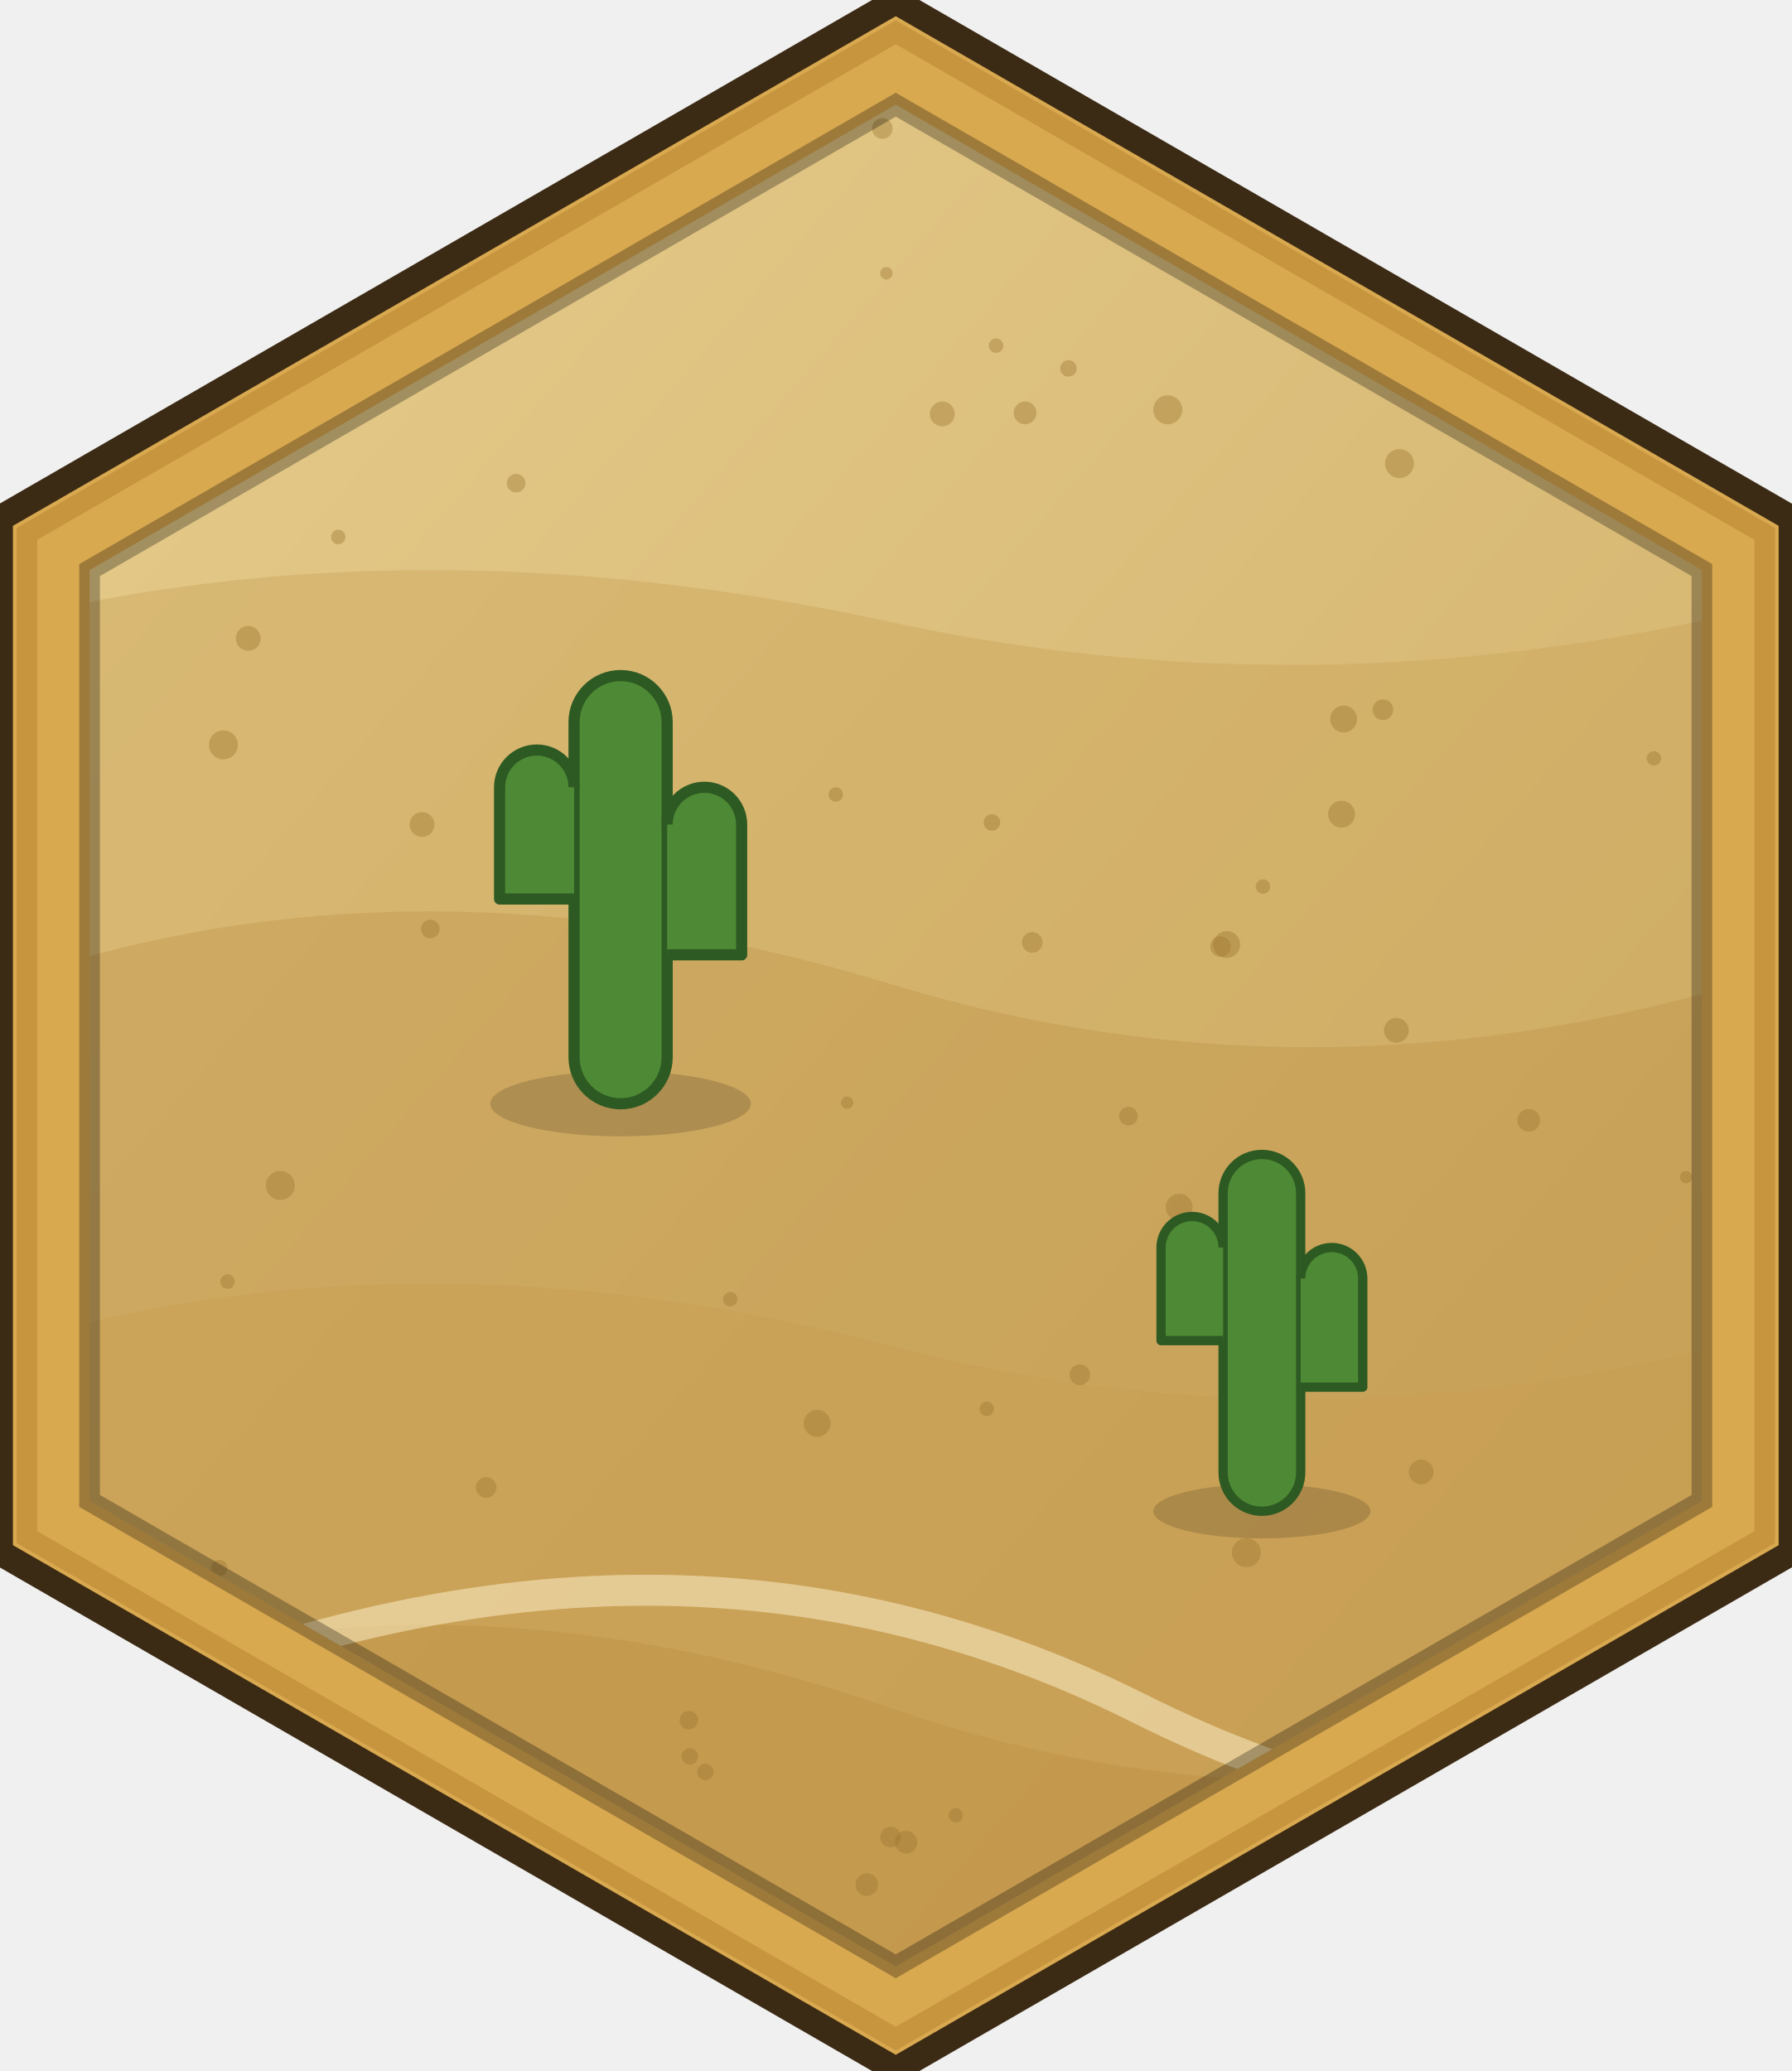
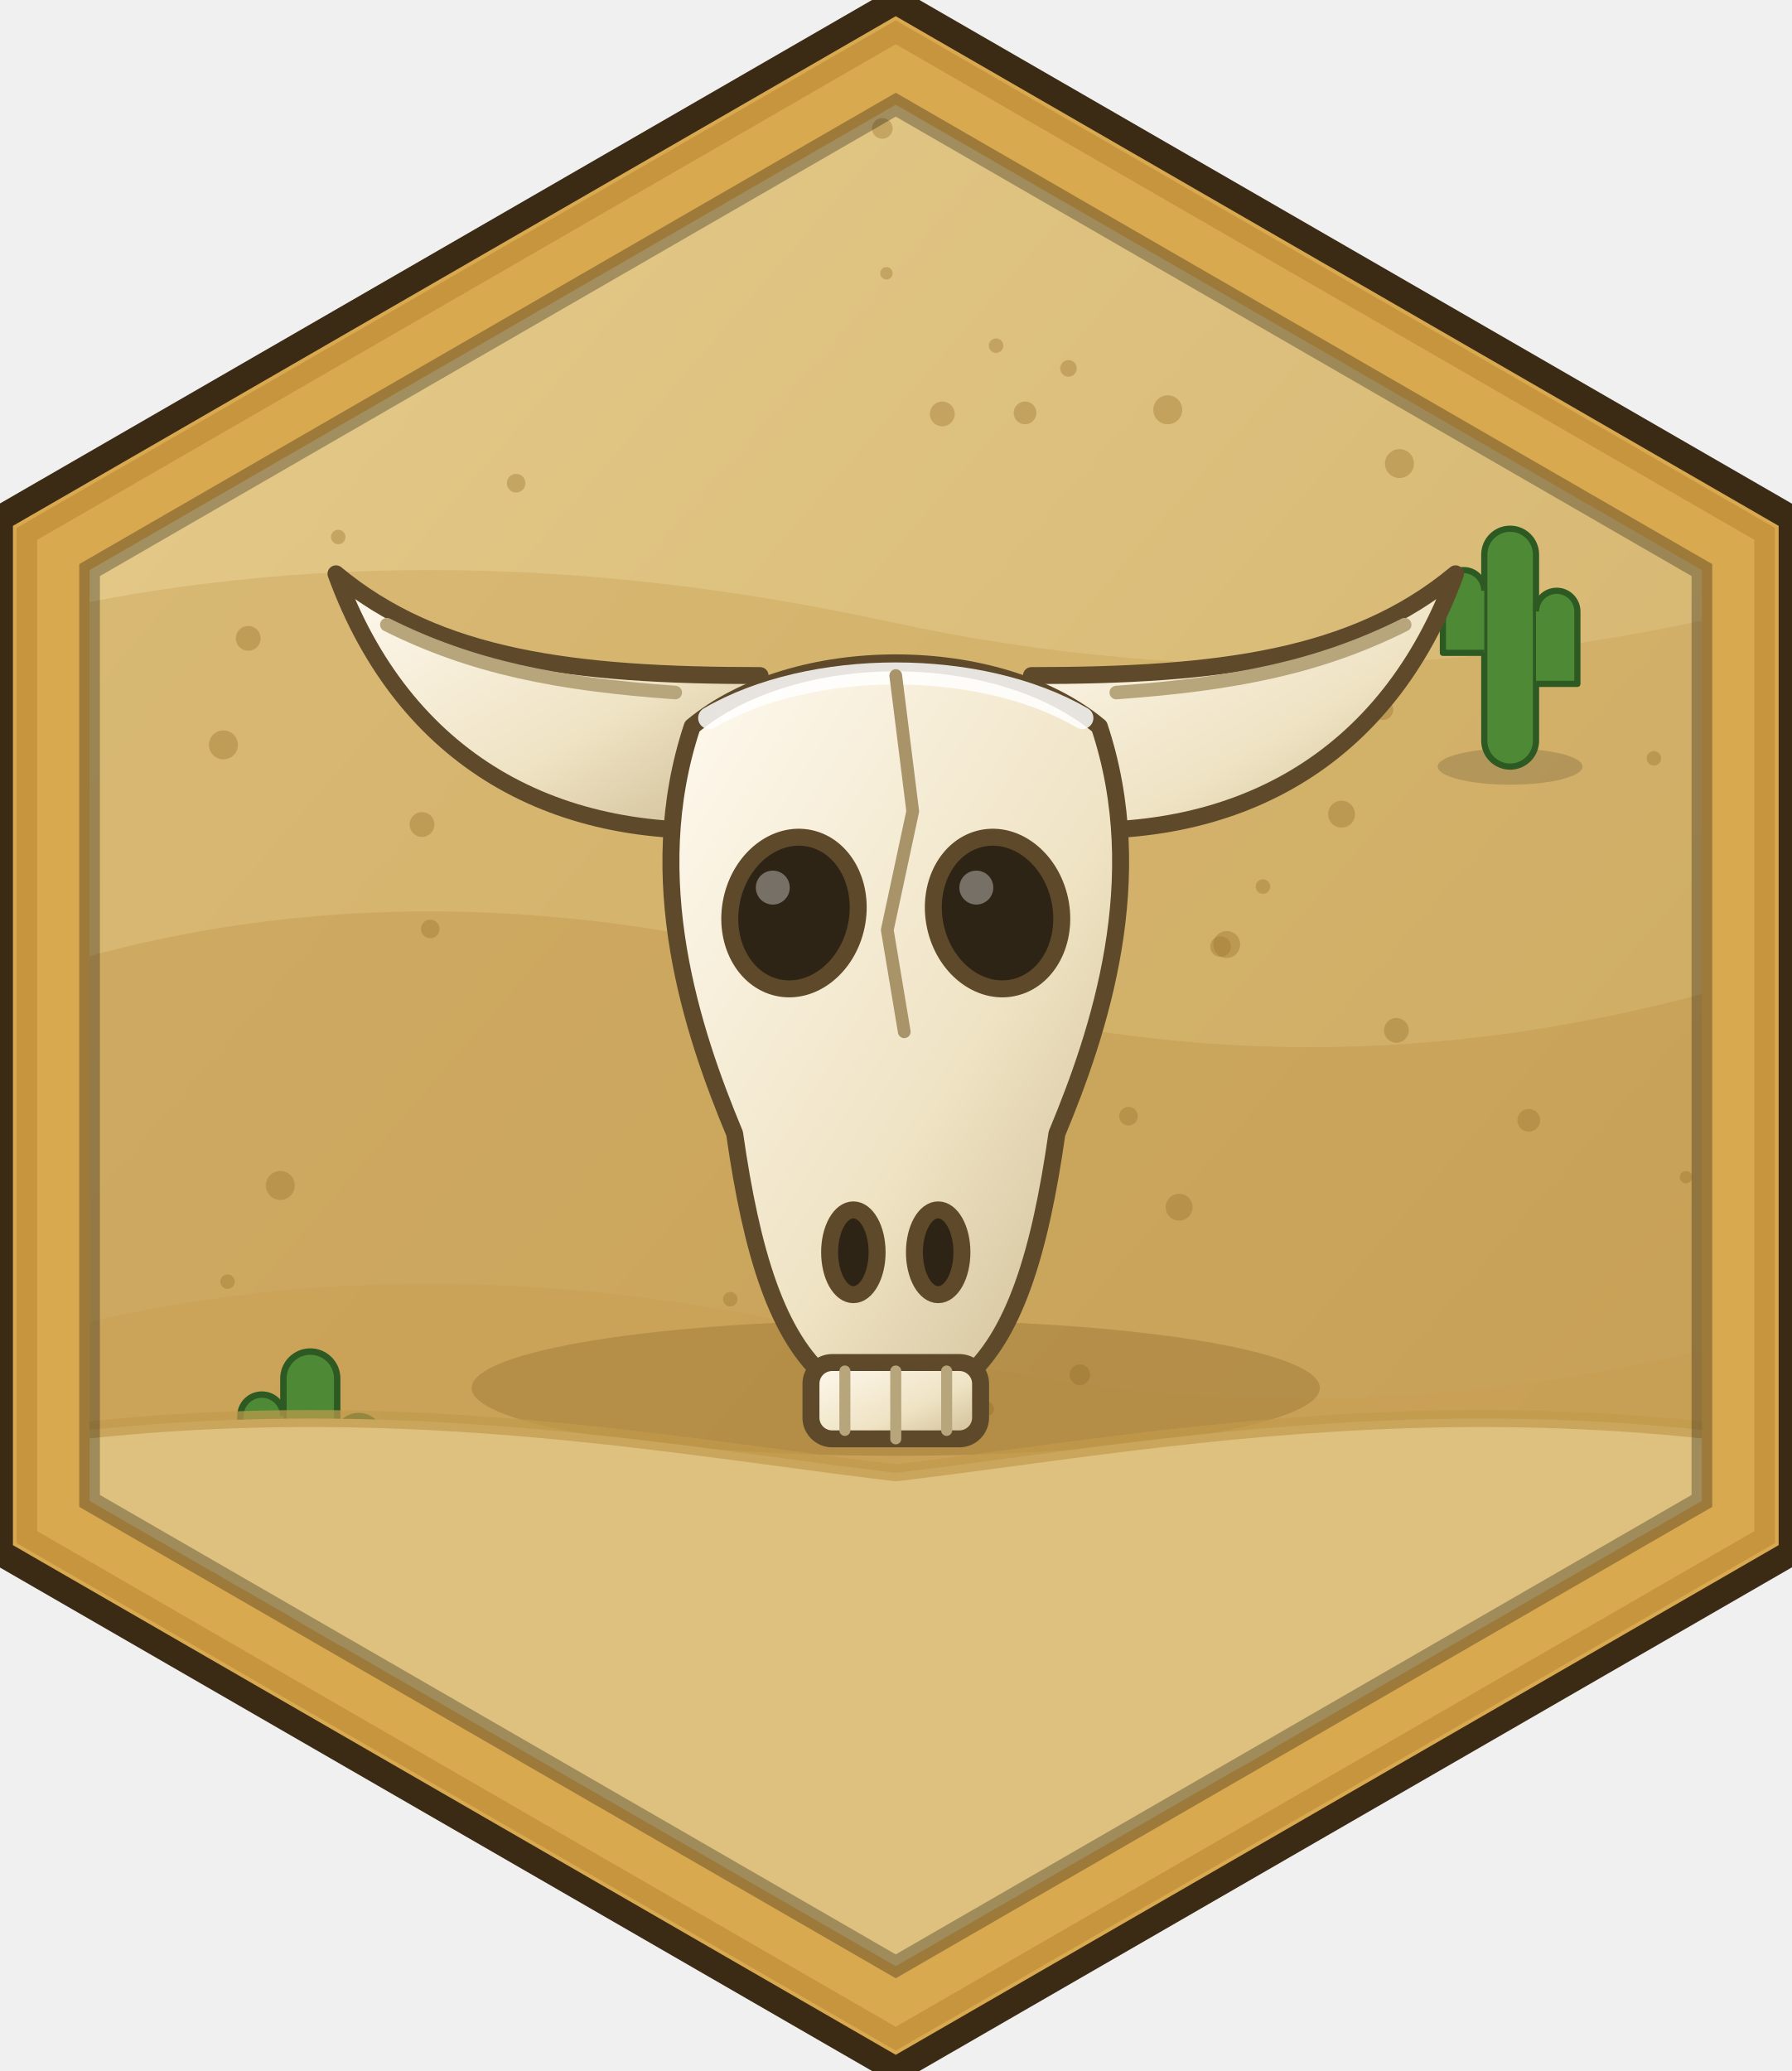
<svg xmlns="http://www.w3.org/2000/svg" viewBox="0 0 173.21 200.00" width="173" height="200">
  <defs>
    <linearGradient id="desert-g" x1="0" y1="0" x2="1" y2="1">
      <stop offset="0" stop-color="#e6cc8d" />
      <stop offset="1" stop-color="#cfae66" />
    </linearGradient>
    <clipPath id="desert-c">
      <polygon points="86.60,10.00 164.54,55.00 164.54,145.00 86.60,190.00 8.66,145.00 8.66,55.00" />
    </clipPath>
  </defs>
  <polygon points="86.60,0.00 173.21,50.00 173.21,150.00 86.60,200.00 -0.00,150.00 0.00,50.00" fill="#d9a950" />
  <polygon points="86.60,3.00 170.61,51.50 170.61,148.50 86.60,197.00 2.60,148.50 2.60,51.50" fill="none" stroke="#b98532" stroke-width="2" opacity=".55" />
  <g clip-path="url(#desert-c)">
    <rect width="173.21" height="200.0" fill="url(#desert-g)" />
    <path d="M0,60 Q40,50 86,60 T180,56 L180,200 L0,200Z" fill="#c79d4f" opacity="0.35" />
    <path d="M0,95 Q40,81 86,95 T180,91 L180,200 L0,200Z" fill="#b98b3e" opacity="0.3" />
    <path d="M0,130 Q40,118 86,130 T180,126 L180,200 L0,200Z" fill="#c79d4f" opacity="0.4" />
    <path d="M0,165 Q40,149 86,165 T180,161 L180,200 L0,200Z" fill="#b98b3e" opacity="0.35" />
    <path d="M0,170 Q60,140 110,165 T180,150" stroke="#fff3cf" stroke-width="3" fill="none" opacity=".5" />
    <circle cx="80.8" cy="76.7" r="0.7" fill="#9c7630" opacity=".4" />
    <circle cx="144.2" cy="9.2" r="1.1" fill="#9c7630" opacity=".4" />
    <circle cx="149.2" cy="22.9" r="1.1" fill="#9c7630" opacity=".4" />
    <circle cx="104.9" cy="15.5" r="0.9" fill="#9c7630" opacity=".4" />
    <circle cx="118.6" cy="91.2" r="1.3" fill="#9c7630" opacity=".4" />
    <circle cx="32.7" cy="51.8" r="0.7" fill="#9c7630" opacity=".4" />
    <circle cx="87.6" cy="178.0" r="1.1" fill="#9c7630" opacity=".4" />
    <circle cx="129.7" cy="78.6" r="1.3" fill="#9c7630" opacity=".4" />
    <circle cx="24.0" cy="61.6" r="1.2" fill="#9c7630" opacity=".4" />
    <circle cx="122.1" cy="85.6" r="0.7" fill="#9c7630" opacity=".4" />
    <circle cx="49.9" cy="46.6" r="0.9" fill="#9c7630" opacity=".4" />
    <circle cx="135.3" cy="44.7" r="1.4" fill="#9c7630" opacity=".4" />
    <circle cx="146.2" cy="18.1" r="0.9" fill="#9c7630" opacity=".4" />
    <circle cx="85.3" cy="12.3" r="1.0" fill="#9c7630" opacity=".4" />
    <circle cx="150.5" cy="28.6" r="1.1" fill="#9c7630" opacity=".4" />
    <circle cx="27.1" cy="114.5" r="1.4" fill="#9c7630" opacity=".4" />
    <circle cx="39.9" cy="9.5" r="0.7" fill="#9c7630" opacity=".4" />
    <circle cx="92.9" cy="11.2" r="0.7" fill="#9c7630" opacity=".4" />
    <circle cx="86.1" cy="177.5" r="1.0" fill="#9c7630" opacity=".4" />
    <circle cx="70.6" cy="125.5" r="0.7" fill="#9c7630" opacity=".4" />
    <circle cx="99.1" cy="39.8" r="1.1" fill="#9c7630" opacity=".4" />
    <circle cx="158.7" cy="18.0" r="1.1" fill="#9c7630" opacity=".4" />
    <circle cx="103.3" cy="35.5" r="0.8" fill="#9c7630" opacity=".4" />
    <circle cx="164.4" cy="191.6" r="0.7" fill="#9c7630" opacity=".4" />
    <circle cx="118.9" cy="183.0" r="0.8" fill="#9c7630" opacity=".4" />
    <circle cx="104.1" cy="15.9" r="0.9" fill="#9c7630" opacity=".4" />
    <circle cx="114.0" cy="116.6" r="1.3" fill="#9c7630" opacity=".4" />
    <circle cx="21.6" cy="71.9" r="1.4" fill="#9c7630" opacity=".4" />
    <circle cx="99.8" cy="91.0" r="1.0" fill="#9c7630" opacity=".4" />
    <circle cx="163.0" cy="113.7" r="0.6" fill="#9c7630" opacity=".4" />
    <circle cx="133.7" cy="68.5" r="1.0" fill="#9c7630" opacity=".4" />
    <circle cx="41.6" cy="89.7" r="0.9" fill="#9c7630" opacity=".4" />
    <circle cx="22.0" cy="123.8" r="0.7" fill="#9c7630" opacity=".4" />
    <circle cx="131.3" cy="12.7" r="1.3" fill="#9c7630" opacity=".4" />
    <circle cx="135.0" cy="99.5" r="1.2" fill="#9c7630" opacity=".4" />
    <circle cx="47.0" cy="143.7" r="1.0" fill="#9c7630" opacity=".4" />
    <circle cx="44.3" cy="185.4" r="1.0" fill="#9c7630" opacity=".4" />
    <circle cx="66.6" cy="166.2" r="0.9" fill="#9c7630" opacity=".4" />
    <circle cx="112.9" cy="39.5" r="1.4" fill="#9c7630" opacity=".4" />
    <circle cx="48.7" cy="17.3" r="1.5" fill="#9c7630" opacity=".4" />
    <circle cx="35.2" cy="182.2" r="1.5" fill="#9c7630" opacity=".4" />
    <circle cx="103.4" cy="10.2" r="0.7" fill="#9c7630" opacity=".4" />
    <circle cx="40.8" cy="79.6" r="1.2" fill="#9c7630" opacity=".4" />
    <circle cx="159.9" cy="73.2" r="0.7" fill="#9c7630" opacity=".4" />
    <circle cx="96.3" cy="33.3" r="0.7" fill="#9c7630" opacity=".4" />
    <circle cx="95.4" cy="136.1" r="0.7" fill="#9c7630" opacity=".4" />
    <circle cx="79.0" cy="137.5" r="1.3" fill="#9c7630" opacity=".4" />
    <circle cx="68.2" cy="171.2" r="0.8" fill="#9c7630" opacity=".4" />
    <circle cx="120.5" cy="150.0" r="1.4" fill="#9c7630" opacity=".4" />
    <circle cx="85.7" cy="26.3" r="0.6" fill="#9c7630" opacity=".4" />
    <circle cx="91.1" cy="39.9" r="1.2" fill="#9c7630" opacity=".4" />
    <circle cx="21.2" cy="151.5" r="0.8" fill="#9c7630" opacity=".4" />
    <circle cx="10.0" cy="40.4" r="1.0" fill="#9c7630" opacity=".4" />
    <circle cx="95.9" cy="79.4" r="0.8" fill="#9c7630" opacity=".4" />
    <circle cx="83.8" cy="182.1" r="1.1" fill="#9c7630" opacity=".4" />
    <circle cx="156.0" cy="13.3" r="1.5" fill="#9c7630" opacity=".4" />
    <circle cx="147.8" cy="108.2" r="1.1" fill="#9c7630" opacity=".4" />
    <circle cx="92.4" cy="175.4" r="0.7" fill="#9c7630" opacity=".4" />
    <circle cx="109.1" cy="107.8" r="0.9" fill="#9c7630" opacity=".4" />
    <circle cx="122.0" cy="140.6" r="0.7" fill="#9c7630" opacity=".4" />
    <circle cx="118.0" cy="91.4" r="1.0" fill="#9c7630" opacity=".4" />
    <circle cx="108.1" cy="17.7" r="1.1" fill="#9c7630" opacity=".4" />
    <circle cx="66.7" cy="169.7" r="0.8" fill="#9c7630" opacity=".4" />
    <circle cx="137.4" cy="142.2" r="1.2" fill="#9c7630" opacity=".4" />
    <circle cx="145.7" cy="14.6" r="1.1" fill="#9c7630" opacity=".4" />
    <circle cx="104.4" cy="132.8" r="1.0" fill="#9c7630" opacity=".4" />
    <circle cx="18.8" cy="42.8" r="1.1" fill="#9c7630" opacity=".4" />
    <circle cx="36.5" cy="19.9" r="0.9" fill="#9c7630" opacity=".4" />
    <circle cx="81.9" cy="106.5" r="0.6" fill="#9c7630" opacity=".4" />
    <circle cx="129.9" cy="69.4" r="1.3" fill="#9c7630" opacity=".4" />
-     <g transform="translate(60 85) scale(0.9)" stroke="#2d5a22" stroke-width="1.2" stroke-linejoin="round">
+     <g transform="translate(30 142) scale(0.52)" stroke="#2d5a22" stroke-width="1.2" stroke-linejoin="round">
      <ellipse cx="0" cy="24" rx="14" ry="3.5" fill="#000" opacity=".15" stroke="none" />
      <rect x="-5" y="-22" width="10" height="46" rx="5" fill="#4e8a35" />
      <path d="M-5,2 h-8 v-12 a4,4 0 0 1 8,0" fill="#4e8a35" />
      <path d="M5,8 h8 v-14 a4,4 0 0 0 -8,0" fill="#4e8a35" />
    </g>
-     <g transform="translate(122 128) scale(0.75)" stroke="#2d5a22" stroke-width="1.2" stroke-linejoin="round">
+     <g transform="translate(146 62) scale(0.5)" stroke="#2d5a22" stroke-width="1.2" stroke-linejoin="round">
      <ellipse cx="0" cy="24" rx="14" ry="3.5" fill="#000" opacity=".15" stroke="none" />
      <rect x="-5" y="-22" width="10" height="46" rx="5" fill="#4e8a35" />
      <path d="M-5,2 h-8 v-12 a4,4 0 0 1 8,0" fill="#4e8a35" />
      <path d="M5,8 h8 v-14 a4,4 0 0 0 -8,0" fill="#4e8a35" />
    </g>
+     <g transform="translate(86.60254 98) scale(0.82)" stroke="#5e4a2a" stroke-width="2" stroke-linejoin="round" stroke-linecap="round">
+       <defs>
+         <linearGradient id="bone" x1="0" y1="0" x2="1" y2="1">
+           <stop offset="0" stop-color="#fffaf0" />
+           <stop offset=".6" stop-color="#efe3c4" />
+           <stop offset="1" stop-color="#cdbb92" />
+         </linearGradient>
+       </defs>
+       <ellipse cx="0" cy="44" rx="50" ry="8" fill="#7c5a1c" opacity=".28" stroke="none" />
+       <path d="M-17,-22 C-40,-20 -58,-30 -66,-52 C-54,-42 -38,-40 -16,-40 Z" fill="url(#bone)" />
+       <path d="M17,-22 C40,-20 58,-30 66,-52 C54,-42 38,-40 16,-40 Z" fill="url(#bone)" />
+       <path d="M-60,-46 C-50,-41 -40,-39 -26,-38 M60,-46 C50,-41 40,-39 26,-38" fill="none" stroke="#b7a57c" stroke-width="1.6" />
+       <path d="M-24,-34 C-12,-44 12,-44 24,-34 C30,-16 24,2 19,14 C17,28 14,38 8,43 L-8,43 C-14,38 -17,28 -19,14 C-24,2 -30,-16 -24,-34 Z" fill="url(#bone)" />
+       <path d="M-22,-35 C-10,-42 10,-42 22,-35" fill="none" stroke="#fff" stroke-width="2.6" opacity=".85" />
+       <path d="M0,-40 L2,-24 L-1,-10 L1,2" fill="none" stroke="#a89468" stroke-width="1.5" />
+       <ellipse cx="-12" cy="-12" rx="7.5" ry="9" fill="#2e2415" transform="rotate(12 -12 -12)" />
+       <ellipse cx="12" cy="-12" rx="7.5" ry="9" fill="#2e2415" transform="rotate(-12 12 -12)" />
+       <circle cx="-14.5" cy="-15" r="2" fill="#fff" opacity=".35" stroke="none" />
+       <circle cx="9.5" cy="-15" r="2" fill="#fff" opacity=".35" stroke="none" />
+       <ellipse cx="-5" cy="28" rx="2.8" ry="5" fill="#2e2415" />
+       <ellipse cx="5" cy="28" rx="2.8" ry="5" fill="#2e2415" />
+       <rect x="-10" y="41" width="20" height="9" rx="2.5" fill="url(#bone)" />
+       <path d="M-6,42 V49 M0,42 V50 M6,42 V49" stroke="#b7a57c" stroke-width="1.3" fill="none" />
+       <path d="M-140,58 C-80,40 -34,50 0,54 C34,50 80,40 140,58 L140,130 L-140,130 Z" fill="#dec17e" stroke="none" />
+       <path d="M-140,58 C-80,40 -34,50 0,54 C34,50 80,40 140,58" fill="none" stroke="#c19a4c" stroke-width="2" opacity=".7" />
+     </g>
  </g>
  <polygon points="86.60,10.00 164.54,55.00 164.54,145.00 86.60,190.00 8.66,145.00 8.66,55.00" fill="none" stroke="#000" stroke-opacity=".28" stroke-width="2" />
  <polygon points="86.60,0.00 173.21,50.00 173.21,150.00 86.60,200.00 -0.00,150.00 0.00,50.00" fill="none" stroke="#3b2a14" stroke-width="2.5" stroke-linejoin="round" />
</svg>
